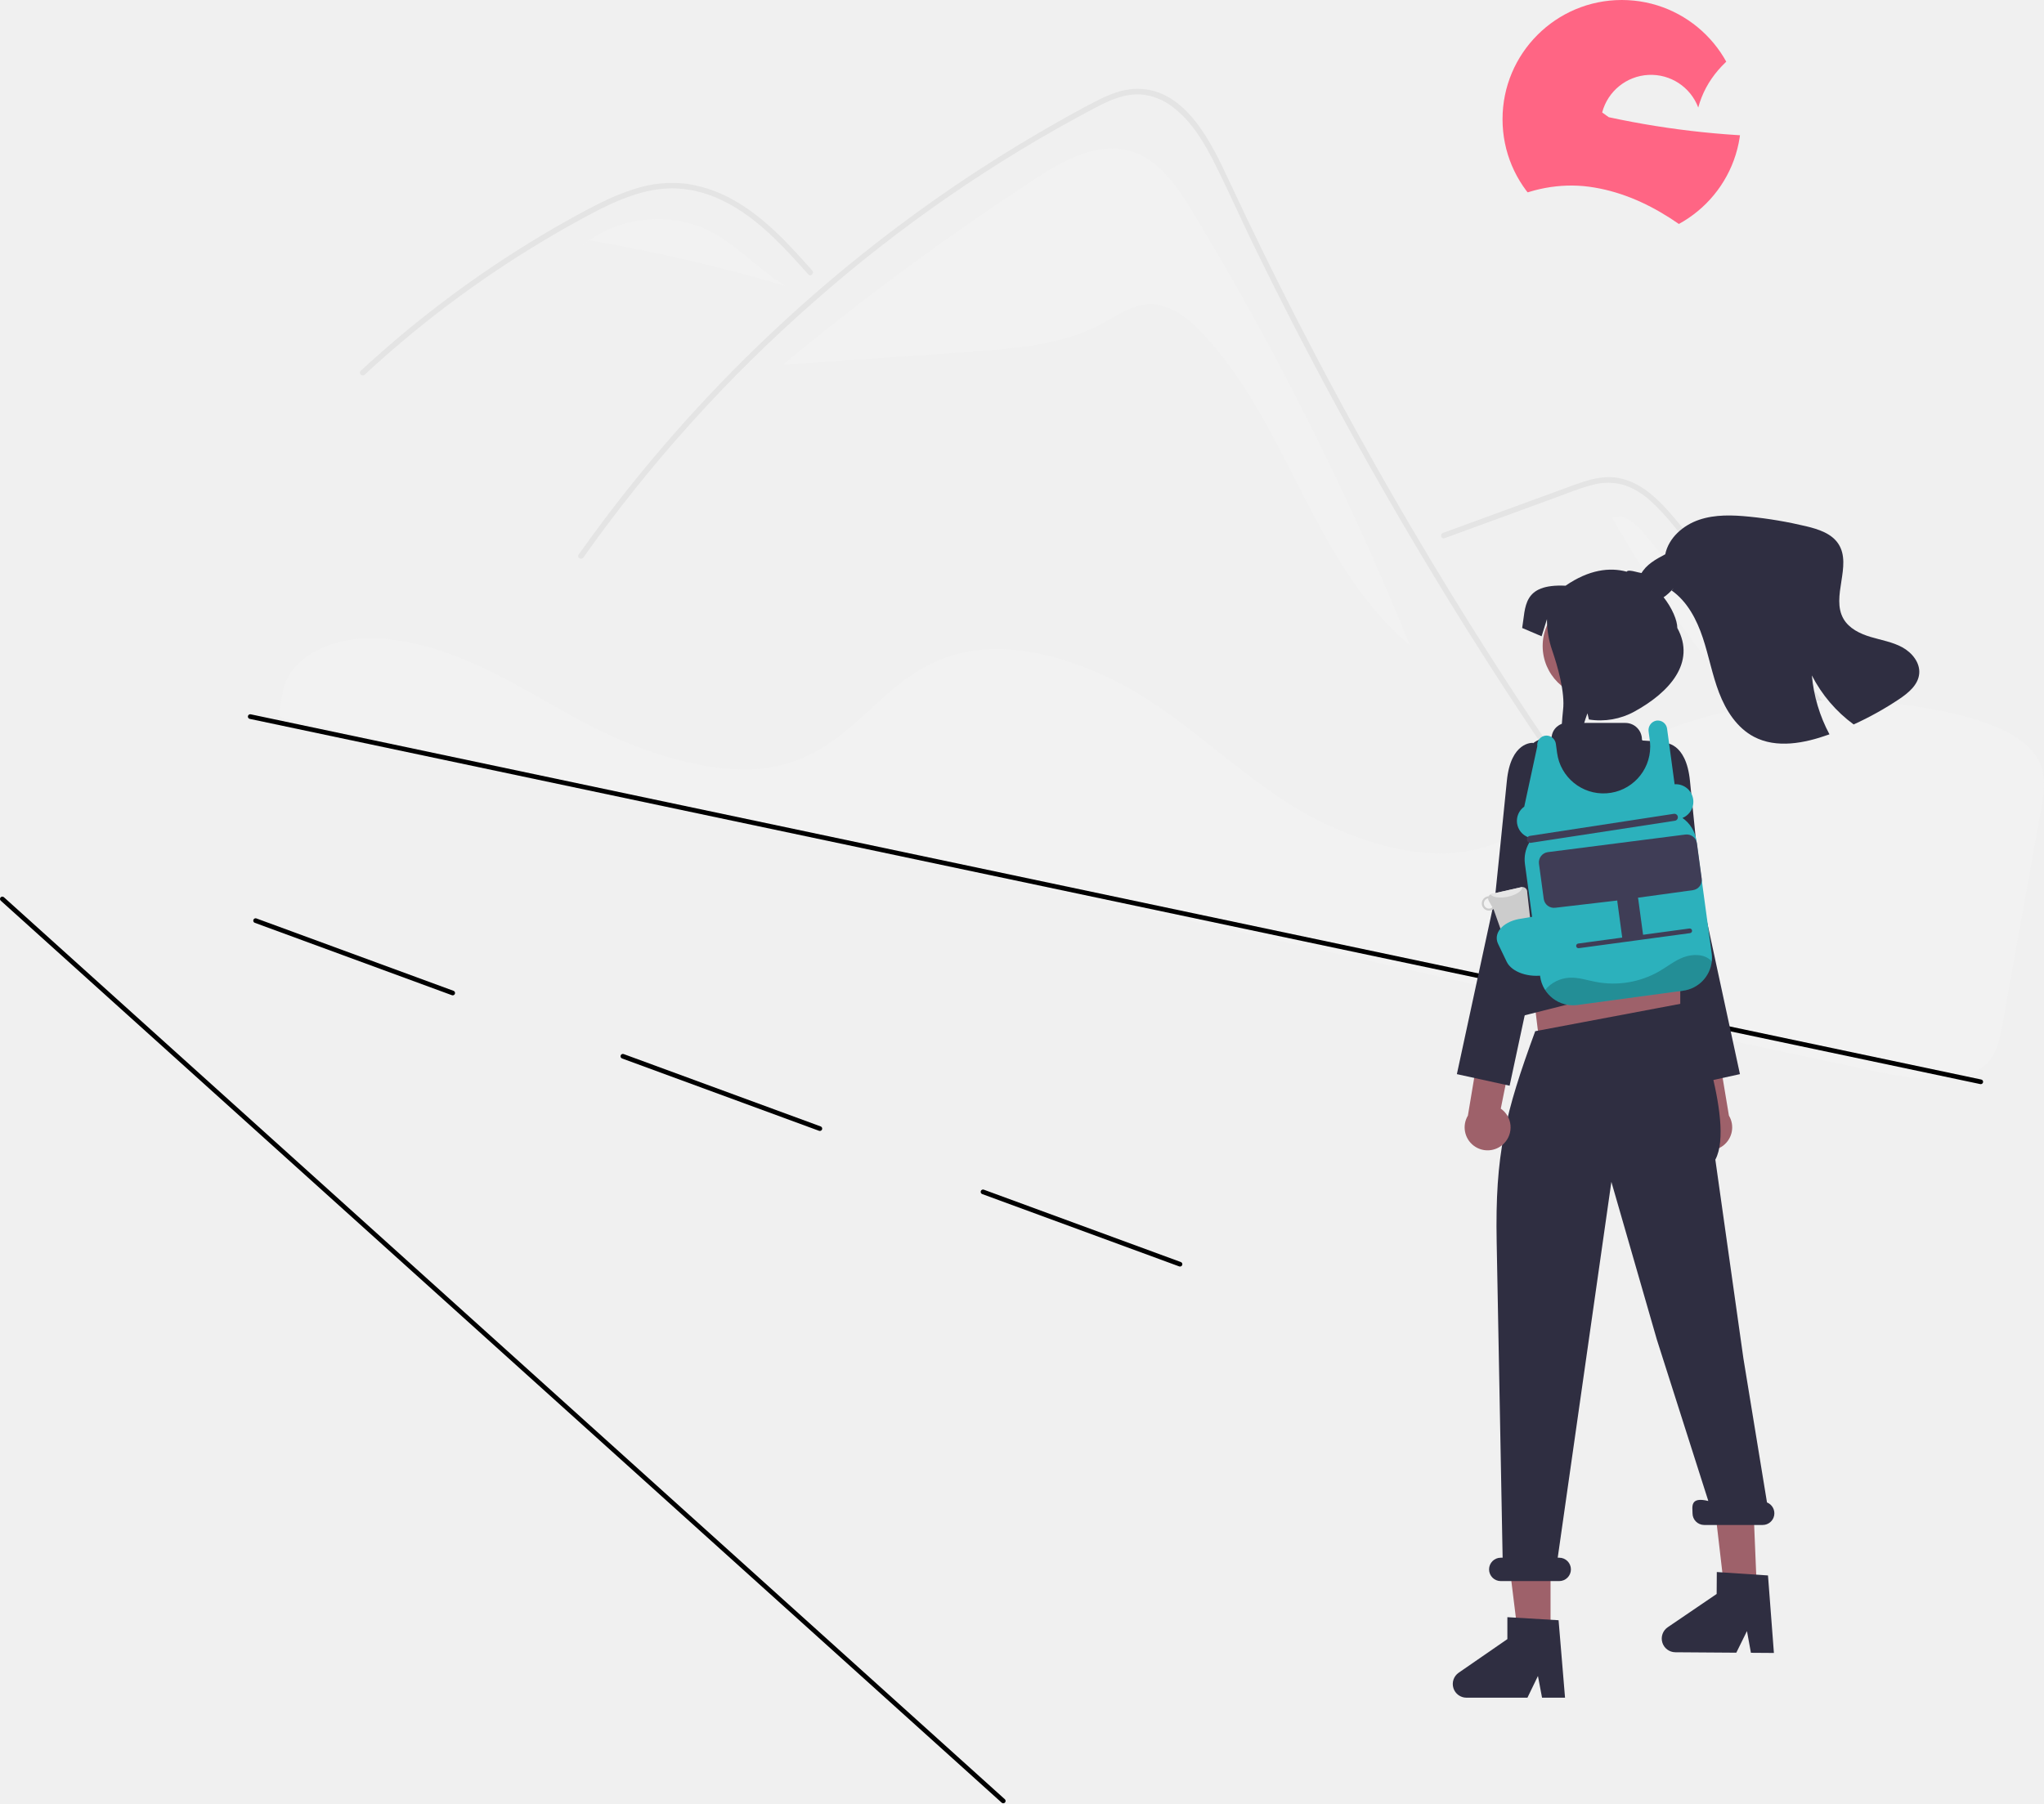
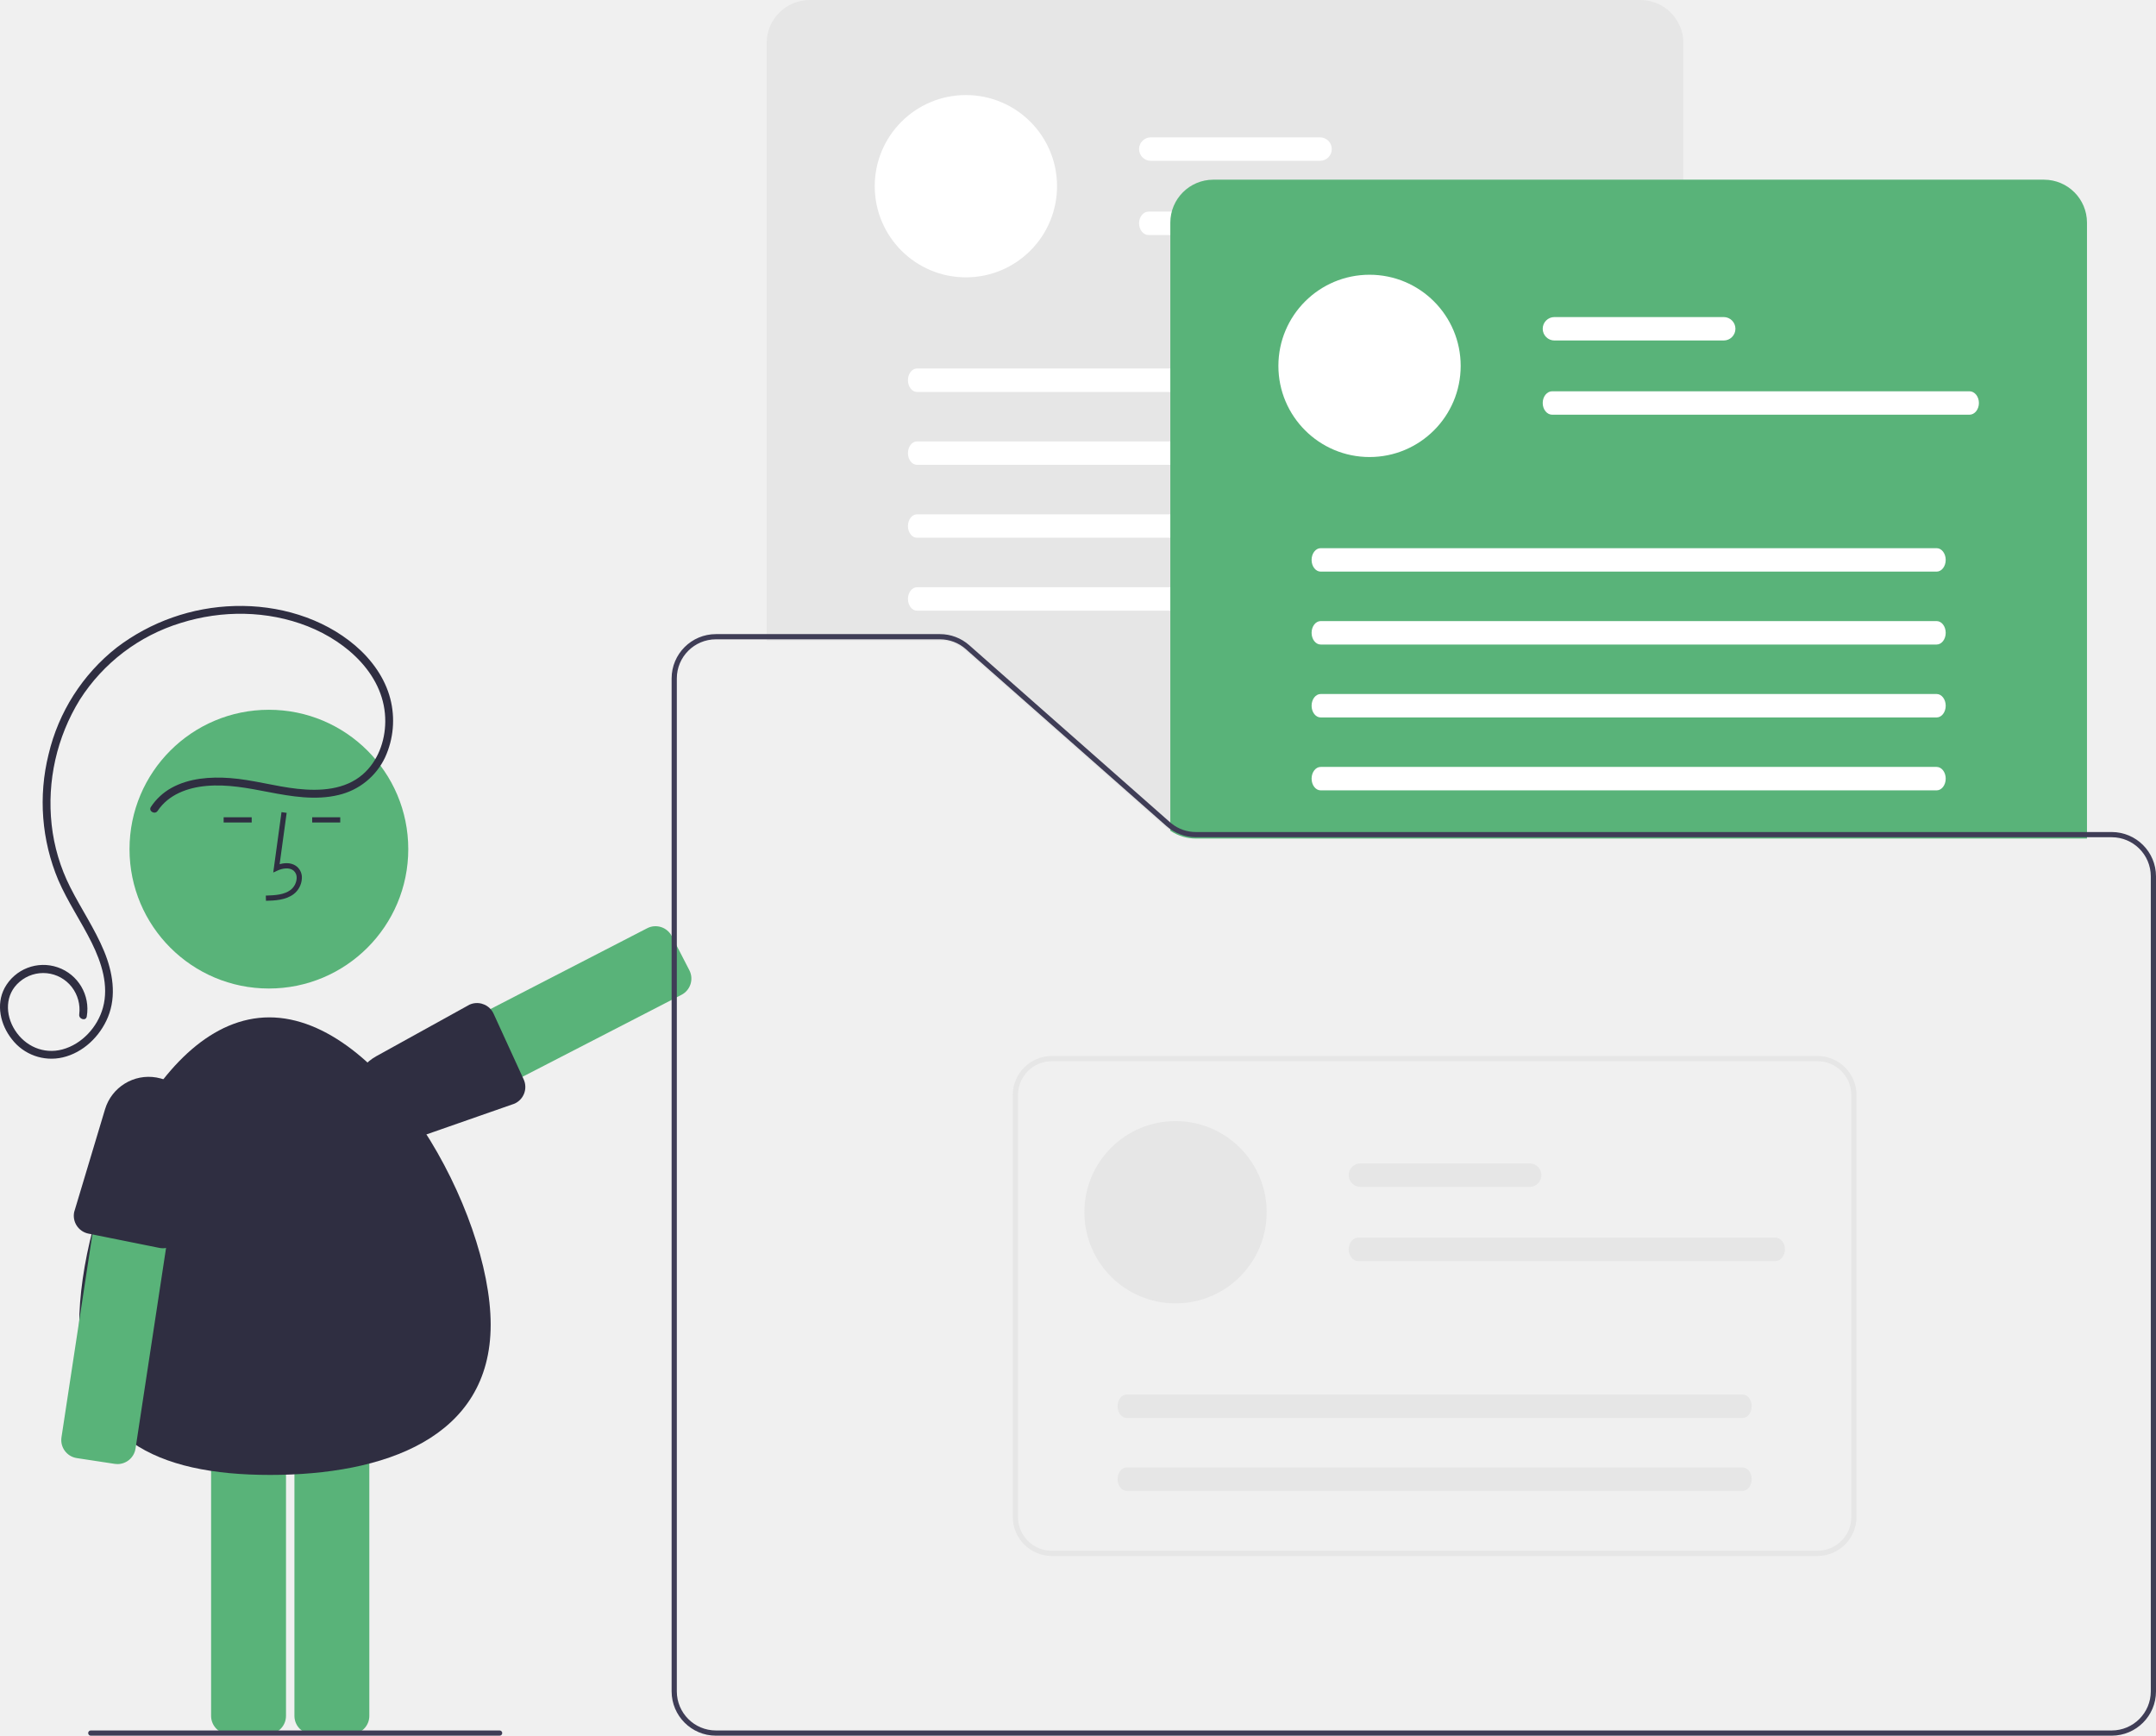
- <svg xmlns="http://www.w3.org/2000/svg" id="currentIllo" data-name="Layer 1" width="874.039" height="771.292" viewBox="0 0 874.039 771.292" class="injected-svg DownloadModal__ImageFile-sc-p17csy-5 iIfSkb grid_media">
-   <path d="M673.062,155.137c-6.611-10.934-14.444-22.608-26.712-26.178-14.207-4.135-28.802,4.079-41.181,12.184a1200.013,1200.013,0,0,0-106.794,78.684l.037.424q39.846-2.748,79.691-5.496c19.192-1.324,39.044-2.83,56.005-11.909,6.436-3.445,12.71-8.047,20.003-8.368,9.061-.398,16.962,5.93,23.17,12.541,36.727,39.109,47.355,98.916,88.558,133.276A1307.621,1307.621,0,0,0,673.062,155.137Z" transform="translate(-162.9803 -64.354)" fill="#f2f2f2" />
-   <path d="M898.816,486.852c-4.061-5.128-5.721-6.33-9.727-11.505Q840.159,412.063,797.108,344.504q-29.241-45.883-55.583-93.529-12.541-22.651-24.394-45.658-9.198-17.839-17.985-35.891c-1.675-3.437-3.303-6.891-4.923-10.352-3.817-8.139-7.563-16.318-11.585-24.346-4.583-9.151-10.162-18.744-18.578-24.891a25.346,25.346,0,0,0-13.204-5.081c-6.851-.443-13.173,2.386-19.115,5.476a615.324,615.324,0,0,0-120.996,83.438A629.917,629.917,0,0,0,412.444,302.789c-.869,1.241-2.924.055-2.047-1.193q5.18-7.325,10.565-14.492A633.399,633.399,0,0,1,582.67,136.269q15.73-10.194,32.051-19.431c5.484-3.106,10.992-6.171,16.594-9.048,5.492-2.821,11.324-5.358,17.598-5.452,21.351-.332,32.407,23.848,40,40.119q3.58,7.681,7.246,15.314,13.856,28.981,28.779,57.432,9.21,17.566,18.823,34.927,29.917,54.062,63.596,105.935c29.743,45.808,59.25,86.275,93.134,129.112C901.424,486.362,899.756,488.053,898.816,486.852Z" transform="translate(-162.9803 -64.354)" fill="#e4e4e4" />
-   <path d="M508.636,181.73c-1.24-1.383-2.473-2.766-3.722-4.149-9.846-10.889-20.411-21.652-33.931-27.894a49.228,49.228,0,0,0-20.624-4.781c-7.38.024-14.595,1.96-21.414,4.67-3.224,1.288-6.377,2.75-9.482,4.307-3.548,1.786-7.033,3.69-10.502,5.61q-9.767,5.405-19.281,11.284-18.93,11.699-36.674,25.184-9.198,6.993-18.017,14.445-8.202,6.922-16.073,14.216c-1.122,1.035-2.797-.64-1.675-1.675,1.383-1.288,2.782-2.568,4.18-3.832q5.927-5.358,12.043-10.51,11.153-9.411,22.884-18.096,18.242-13.513,37.74-25.192,9.743-5.832,19.755-11.174c2.015-1.075,4.054-2.126,6.116-3.121a97.502,97.502,0,0,1,14.54-5.919,51.724,51.724,0,0,1,21.96-2.157,57.173,57.173,0,0,1,20.261,7.009c13.275,7.42,23.572,18.894,33.591,30.091C511.323,181.184,509.655,182.867,508.636,181.73Z" transform="translate(-162.9803 -64.354)" fill="#e4e4e4" />
-   <path d="M780.643,294.569l31.811-11.635L828.249,277.157c5.144-1.881,10.276-4.023,15.593-5.37a24.6,24.6,0,0,1,14.114.18,32.529,32.529,0,0,1,11.008,6.824,89.337,89.337,0,0,1,9.029,9.642c3.439,4.133,6.827,8.308,10.23,12.47q21.068,25.765,41.86,51.755,20.792,25.989,41.306,52.198,20.564,26.274,40.845,52.767,2.484,3.246,4.965,6.494c.914,1.196,2.973.017,2.047-1.196q-20.431-26.76-41.147-53.3-20.767-26.604-41.82-52.982-21.053-26.378-42.391-52.527-5.316-6.515-10.649-13.015c-2.999-3.655-5.965-7.35-9.254-10.753-6.039-6.245-13.583-11.764-22.614-11.914-5.31-.088-10.448,1.597-15.381,3.381-5.318,1.924-10.624,3.884-15.935,5.826l-32.034,11.716-8.008,2.929c-1.421.52-.807,2.812.63,2.286Z" transform="translate(-162.9803 -64.354)" fill="#e4e4e4" />
-   <path d="M466.796,163.388c-16.166-8.308-36.868-6.681-51.723,3.699a737.726,737.726,0,0,1,83.932,19.589C487.555,179.967,478.599,169.455,466.796,163.388Z" transform="translate(-162.9803 -64.354)" fill="#f2f2f2" />
-   <path d="M414.914,167.059l-3.112,2.53c1.053-.885,2.147-1.715,3.271-2.501C415.02,167.078,414.967,167.068,414.914,167.059Z" transform="translate(-162.9803 -64.354)" fill="#f2f2f2" />
-   <path d="M867.766,294.685c-3.131-3.812-6.517-7.803-11.201-9.351l-4.373.172A496.015,496.015,0,0,0,984.306,436.543Q926.036,365.614,867.766,294.685Z" transform="translate(-162.9803 -64.354)" fill="#f2f2f2" />
-   <path d="M667.565,606.081a.992.992,0,0,1-.345-.062l-84.261-30.953a1.0 1,0,0,1,.689-1.877L667.91,604.142a1.0 1,0,0,1-.345,1.938Z" transform="translate(-162.9803 -64.354)" />
-   <path d="M513.565,548.081a.992.992,0,0,1-.345-.062l-84.261-30.953a1.0 1,0,0,1,.689-1.877L513.91,546.142a1.0 1,0,0,1-.345,1.938Z" transform="translate(-162.9803 -64.354)" />
-   <path d="M356.565,490.081a.992.992,0,0,1-.345-.062l-84.261-30.953a1.0 1,0,1,1,.689-1.877L356.91,488.142a1.0 1,0,0,1-.345,1.938Z" transform="translate(-162.9803 -64.354)" />
-   <path d="M340.778,339.738c-3.513-.785-7.07-1.405-10.583-1.837l-.511-.063c-23.321-2.777-43.01,6.958-45.796,22.645l-.495,2.838c-.309,1.795-.643,3.725-1.04,5.86-.192,1.054.867,2.132,2.407,2.476L845.649,497.037c39.607,8.564,79.087,17.024,117.337,25.144a177.652,177.652,0,0,0,21.711,3.511c10.927.926,18.927-.293,24.46-3.725l.001 0c6.877-4.253,8.607-11.157,10.019-19.078,2.846-15.997,5.877-32.793,8.897-49.538,2.661-14.758,5.316-29.477,7.832-43.574,1.478-8.369,2.281-15.869-2.879-22.891-5.596-7.598-17.581-13.494-35.623-17.527-.218-.049-.434-.097-.655-.145-56.592-12.407-117.619-2.55-151.854,24.53-3.942,3.118-7.734,6.553-11.401,9.875a158.915,158.915,0,0,1-17.302,14.232,66.95,66.95,0,0,1-10.666,5.986c-.257.125-.548.255-.851.372-.705.318-1.433.613-2.135.865a62.042,62.042,0,0,1-12.655,3.397l-.431.065c-.326.056-.678.107-1.027.147a68.206,68.206,0,0,1-7.479.589c-10.812.309-22.585-1.669-34.991-5.882a151.752,151.752,0,0,1-32.578-15.751c-10.814-6.914-20.639-14.717-30.141-22.263-4.173-3.316-8.49-6.743-12.828-10.046-.815-.622-1.618-1.23-2.434-1.842-5.313-3.969-10.177-7.354-14.871-10.348a146.281,146.281,0,0,0-37.143-17.035c-13.864-4.03-26.63-5.128-37.931-3.275a60.649,60.649,0,0,0-9.253,2.27c-13.923,4.597-23.917,13.74-33.581,22.583-12.021,10.999-24.453,22.373-44.611,25.204-23.263,3.273-53.836-7.081-74.693-17.866-6.557-3.391-13.045-7.056-19.318-10.601q-3.801-2.148-7.611-4.28c-4.993-2.785-9.099-4.982-12.918-6.915l-1.208-.614c-.673-.337-1.346-.675-2.034-1.007-4.55-2.238-8.825-4.154-13.075-5.86l-1.004-.409c-2.021-.785-3.918-1.486-5.788-2.137l-.747-.259A109.236,109.236,0,0,0,340.778,339.738Z" transform="translate(-162.9803 -64.354)" fill="#f2f2f2" />
-   <path d="M1009.981,528.062a1.009,1.009,0,0,1-.208-.021l-740-156.208a1,1,0,0,1,.413-1.957l740,156.208a1,1,0,0,1-.206,1.979Z" transform="translate(-162.9803 -64.354)" />
-   <circle cx="693.5" cy="51" r="51" fill="#ff6584" />
-   <path d="M948.516,76.224c-24.717-3.341-52.935,10.019-59.341,34.124a21.597,21.597,0,0,0-41.093,2.109l2.83,2.027a372.275,372.275,0,0,0,160.659-.726C994.377,95.688,973.233,79.565,948.516,76.224Z" transform="translate(-162.9803 -64.354)" fill="#f0f0f0" />
-   <path d="M842.516,144.224c-24.717-3.341-52.935,10.019-59.341,34.124a21.597,21.597,0,0,0-41.093,2.109l2.83,2.027a372.275,372.275,0,0,0,160.659-.726C888.377,163.688,867.233,147.565,842.516,144.224Z" transform="translate(-162.9803 -64.354)" fill="#f0f0f0" />
-   <path d="M886.872,553.437a9.76,9.76,0,0,1,1.357-14.904L872.689,461.346l17.161,5.51,12.439,74.659A9.813,9.813,0,0,1,886.872,553.437Z" transform="translate(-162.9803 -64.354)" fill="#9e616a" />
-   <path d="M863.926,390.13l10.648-8.037s9.393-.665,11.056,16.274,5.079,49.95,5.079,49.95l16.293,75.463-22.554,4.95-17.451-81.438-10.469-24.184Z" transform="translate(-162.9803 -64.354)" fill="#2f2e41" />
-   <polygon points="718.5 449 658.5 448 653.5 407 718.5 407 718.5 449" fill="#9e616a" />
-   <polygon points="663.032 699.832 649.181 699.831 642.591 646.404 663.034 646.405 663.032 699.832" fill="#9e616a" />
-   <polygon points="751.276 680.645 737.425 680.548 731.21 627.076 749.225 631.209 751.276 680.645" fill="#9e616a" />
-   <polygon points="707.954 371.691 711.092 379.851 710.465 388.011 649.04 409.286 652.088 373.574 658.993 365.414 707.954 371.691" fill="#ffb6b6" />
-   <circle cx="681.602" cy="276.32" r="21.938" fill="#9e616a" />
-   <path d="M832.208,790.486h-9.829l-1.754-9.279-4.493,9.279H790.064a5.86,5.86,0,0,1-3.33-10.682l20.817-14.377v-9.381l21.896,1.307Z" transform="translate(-162.9803 -64.354)" fill="#2f2e41" />
-   <path d="M921.523,771.351l-9.828-.069-1.689-9.292-4.558,9.248-26.067-.182a5.86,5.86,0,0,1-3.255-10.705l20.917-14.231.066-9.381,21.886,1.46Z" transform="translate(-162.9803 -64.354)" fill="#2f2e41" />
-   <path d="M918.566,706.973l-10.086-61.619-12-85c8.788-16.32-11-67-11-67l-2.793.134L819.467,505.415l.014-.061c-12.931,35.268-17.215,52.691-16.506,90.248l2.547,135.01h-.799a5,5,0,0,0,0,10h25a5,5,0,0,0,0-10h-.645l22.947-160.757L871.48,637.354l22,69c-8-2-6.758,2.634-6.758,5.258a5,5,0,0,0,5,5h25a4.995,4.995,0,0,0,1.844-9.639Z" transform="translate(-162.9803 -64.354)" fill="#2f2e41" />
-   <path d="M890.403,495.979l-2-20a3.987,3.987,0,0,0-3.605-2.995c-.833-9.527-4.339-50.629-4.549-52.421l-.008-.076-1.594-34.058a5.037,5.037,0,0,0-4.703-4.79l-8.421-.55a.446.446,0,0,1-.431-.445,7.081,7.081,0,0,0-7.081-7.081H833.08a6.63,6.63,0,0,0-6.576,5.804.44.44,0,0,1-.448.396l-.003-0a11.845,11.845,0,0,0-11.915,9.824c-3.408,19.831-10.239,64.84-6.862,89.862,1.176,8.711-1.359,1.812-1.803,9.1a5.365,5.365,0,0,0,1.336,3.89c-2.058.598-2.856,2.821-2.328,4.916l-.438-.108a4,4,0,0,0,4.856,2.901L885.502,480.836C887.644,480.296,890.943,498.121,890.403,495.979Z" transform="translate(-162.9803 -64.354)" fill="#2f2e41" />
-   <path d="M806.089,553.437a9.76,9.76,0,0,0-1.357-14.904l15.54-77.187-17.161,5.51-12.439,74.659A9.813,9.813,0,0,0,806.089,553.437Z" transform="translate(-162.9803 -64.354)" fill="#9e616a" />
-   <path d="M829.034,390.13l-10.648-8.037s-9.393-.665-11.056,16.274-5.079,49.95-5.079,49.95l-16.293,75.463,22.554,4.95,17.451-81.438,10.469-24.184Z" transform="translate(-162.9803 -64.354)" fill="#2f2e41" />
-   <path d="M868.076,321.166c4.087,1.217,7.9-2.202,10.745-5.441l-1.011,1.2c6.692,4.713,10.693,12.39,13.289,20.161,2.596,7.763,4.044,15.894,6.975,23.546,2.93,7.643,7.66,15.037,14.9,18.85,9.699,5.107,21.583,2.785,31.9-.9.137-.051.266-.094.403-.146a65.737,65.737,0,0,1-7.523-25.191,59.771,59.771,0,0,0,17.873,20.967,137.213,137.213,0,0,0,19.381-10.779c3.984-2.665,8.183-6.109,8.645-10.882.471-4.738-3.067-9.065-7.24-11.344-4.173-2.279-8.971-3.05-13.529-4.421-4.55-1.362-9.194-3.599-11.584-7.711-5.509-9.459,3.761-22.8-2.151-32.02-2.913-4.533-8.568-6.349-13.812-7.609a182.606,182.606,0,0,0-24.317-4.104c-7.189-.72-14.617-.985-21.455,1.328-6.838,2.313-13.041,7.686-14.506,14.763-3.993,2.099-8.217,4.421-10.359,8.405C862.558,313.815,863.749,319.881,868.076,321.166Z" transform="translate(-162.9803 -64.354)" fill="#2f2e41" />
-   <path d="M874.177,319.572c3.914,4.903,6.044,10.205,6.044,13.38,8.13,14.859-3.496,27.623-18.356,35.753a30.443,30.443,0,0,1-19.45,3.391l-.622-2.654-.842,2.39s-9.675,31.954-12.866,33.828c1.211-5.687,2.598-32.017,3.272-37.567.933-7.554-2.32-18.799-4.667-25.638a40.366,40.366,0,0,1-2.21-13.1v-.195l-2.285,7.34-8.319-3.549c1.548-8.878,0-18.956,18.556-18.082,10.036-6.902,18.873-7.953,26.133-5.996.937-1.448,6.339,1.264,7.9.502" transform="translate(-162.9803 -64.354)" fill="#2f2e41" />
-   <path d="M894.95,475.58a14.211,14.211,0,0,1-12.22,12.5l-45.17,6.12a14.224,14.224,0,0,1-15.99-12.18l-6.51-48.14a14.175,14.175,0,0,1,1.8-9.04l-.31-2.34a7.49,7.49,0,0,1-1.78-13.14l5.58-25.85a4.007,4.007,0,0,1,3.82-4.54,4.113,4.113,0,0,1,4.13,3.63l.51,3.8a20.001,20.001,0,0,0,39.82-2.66,20.672,20.672,0,0,0-.18-2.71l-.5-3.74a4.15,4.15,0,0,1,3.18-4.69,3.999,3.999,0,0,1,4.71,3.4l3.23,23.8a7.492,7.492,0,0,1,3.35,14.41,14.165,14.165,0,0,1,5.97,9.74l6.52,48.15A14,14,0,0,1,894.95,475.58Z" transform="translate(-162.9803 -64.354)" fill="#2cb1bc" />
-   <path d="M815.906,423.559a1.502,1.502,0,0,1,1.285-1.688l61.566-9.437a1.5,1.5,0,1,1,.402,2.973l-61.566,9.437A1.502,1.502,0,0,1,815.906,423.559Z" transform="translate(-162.9803 -64.354)" fill="#3f3d56" />
-   <path d="M823.101,448.829l-2.035-15.036a4.413,4.413,0,0,1,3.782-4.965l58.801-7.522a4.413,4.413,0,0,1,4.965,3.782l2.035,15.036a4.413,4.413,0,0,1-3.782,4.965L863.381,448.32a4.413,4.413,0,0,1,.117.489l2.079,15.36,19.819-2.682a1,1,0,1,1,.268,1.982l-19.819,2.682-8.919,1.207L838.098,469.906a1,1,0,0,1-.268-1.982l18.828-2.548-2.079-15.36a4.414,4.414,0,0,1-.017-.502l-26.496,3.097A4.413,4.413,0,0,1,823.101,448.829Z" transform="translate(-162.9803 -64.354)" fill="#3f3d56" />
-   <path d="M591.98,835.646a.998.998,0,0,1-.669-.257l-428-385.792a1,1,0,0,1,1.339-1.486l428,385.792a1,1,0,0,1-.67,1.743Z" transform="translate(-162.9803 -64.354)" />
-   <path d="M816.03,445.94a2.026,2.026,0,0,0-2.15-2.17,1.864,1.864,0,0,0-.32.04l-12.66,2.86a2.085,2.085,0,0,0-1.34,1.03,2.606,2.606,0,0,0-.55.08,3.076,3.076,0,1,0,1.36,6,3.118,3.118,0,0,0,1.24-.6l4.29,12.08a2.015,2.015,0,0,0,2.21.97l8.23-1.86a2.043,2.043,0,0,0,1.57-1.82Zm-15.85,6.98a2.2,2.2,0,0,1-.98-4.29c.04-.01.08,0,.12-.01a2.071,2.071,0,0,0,.27,1.04L801.16,452.4A2.071,2.071,0,0,1,800.18,452.92Z" transform="translate(-162.9803 -64.354)" fill="#ccc" />
-   <path d="M813.88,443.77c.12,1.6-2.62,3.44-6.29,4.17-3.37.69-6.39.21-7.24-1.05a1.919,1.919,0,0,1,.55-.22l12.66-2.86A1.864,1.864,0,0,1,813.88,443.77Z" transform="translate(-162.9803 -64.354)" fill="#e6e6e6" />
-   <path d="M807.264,475.724l-3.675-7.646c-2.153-4.479,1.789-9.245,8.787-10.624L821,456l3.607,25.202-.747.147C816.862,482.727,809.417,480.203,807.264,475.724Z" transform="translate(-162.9803 -64.354)" fill="#2cb1bc" />
-   <g opacity="0.2">
-     <path d="M894.95,475.58a14.211,14.211,0,0,1-12.22,12.5l-45.17,6.12a14.208,14.208,0,0,1-13.87-6.42,14.512,14.512,0,0,1,10.36-5.24c3.88-.2,7.64,1.09,11.44,1.81a39.589,39.589,0,0,0,26.83-4.45c3.53-2.05,6.71-4.67,10.59-6.13,3.88-1.45,8.89-1.4,11.7,1.43A4.033,4.033,0,0,1,894.95,475.58Z" transform="translate(-162.9803 -64.354)" />
-   </g>
+ <svg xmlns="http://www.w3.org/2000/svg" data-name="Layer 1" width="827.9" height="666.5" viewBox="0 0 827.9 666.5">
+   <path d="M335.218,555.907a7.034,7.034,0,0,1-2.144-.337,6.952,6.952,0,0,1-4.092-3.457l-6.764-13.118a7.007,7.007,0,0,1,3.014-9.429l109.337-56.372A7.008,7.008,0,0,1,444,476.209l6.763,13.118a7.007,7.007,0,0,1-3.014,9.429L338.412,555.127A6.956,6.956,0,0,1,335.218,555.907Z" transform="translate(-186.05 -116.75)" fill="#59b379" />
+   <path d="M374.88,504.797a7.037,7.037,0,0,1,.743,1.294l11.554,25.231a6.999,6.999,0,0,1-3.573,9.237l-38.859,13.582a17.484,17.484,0,0,1-21.476-8.842l.449-.219-.449.219a17.469,17.469,0,0,1,7.253-22.952l35.831-19.812a7.012,7.012,0,0,1,8.527,2.262Z" transform="translate(-186.05 -116.75)" fill="#2f2e41" />
+   <path d="M832.45,438.75H645.26a17.655,17.655,0,0,1-11.578-4.373L556.579,366.375A14.471,14.471,0,0,0,546.99,362.75H480.45V133.25a16.519,16.519,0,0,1,16.5-16.5h319a16.519,16.519,0,0,1,16.5,16.5Z" transform="translate(-186.05 -116.75)" fill="#e6e6e6" />
+   <circle cx="370.9" cy="71.5" r="35" fill="#fff" />
+   <path d="M692.95,169.5h-65a4.5,4.5,0,0,0,0,9h65a4.5,4.5,0,0,0,0-9Z" transform="translate(-186.05 -116.75)" fill="#fff" />
+   <path d="M787.31,198H627.09c-2.01,0-3.64,2.02-3.64,4.5s1.63,4.5,3.64,4.5H787.31c2.01,0,3.64-2.02,3.64-4.5S789.32,198,787.31,198Z" transform="translate(-186.05 -116.75)" fill="#fff" />
+   <path d="M774.72,258.25h-236.54c-1.92,0-3.48,2.02-3.48,4.5s1.56,4.5,3.48,4.5H774.72c1.92,0,3.48-2.02,3.48-4.5S776.64,258.25,774.72,258.25Z" transform="translate(-186.05 -116.75)" fill="#fff" />
+   <path d="M774.72,286.25h-236.54c-1.92,0-3.48,2.02-3.48,4.5s1.56,4.5,3.48,4.5H774.72c1.92,0,3.48-2.02,3.48-4.5S776.64,286.25,774.72,286.25Z" transform="translate(-186.05 -116.75)" fill="#fff" />
+   <path d="M774.72,314.25h-236.54c-1.92,0-3.48,2.02-3.48,4.5s1.56,4.5,3.48,4.5H774.72c1.92,0,3.48-2.02,3.48-4.5S776.64,314.25,774.72,314.25Z" transform="translate(-186.05 -116.75)" fill="#fff" />
+   <path d="M774.72,342.25h-236.54c-1.92,0-3.48,2.02-3.48,4.5s1.56,4.5,3.48,4.5H774.72c1.92,0,3.48-2.02,3.48-4.5S776.64,342.25,774.72,342.25Z" transform="translate(-186.05 -116.75)" fill="#fff" />
+   <path d="M987.45,438.75H645.26a17.376,17.376,0,0,1-9.585-2.863l-.225-.148V202.25a16.519,16.519,0,0,1,16.5-16.5h319a16.519,16.519,0,0,1,16.5,16.5Z" transform="translate(-186.05 -116.75)" fill="#59b379" />
+   <circle cx="525.9" cy="140.5" r="35" fill="#fff" />
+   <path d="M847.95,238.5h-65a4.5,4.5,0,0,0,0,9h65a4.5,4.5,0,0,0,0-9Z" transform="translate(-186.05 -116.75)" fill="#fff" />
+   <path d="M942.31,267H782.09c-2.01,0-3.64,2.02-3.64,4.5s1.63,4.5,3.64,4.5H942.31c2.01,0,3.64-2.02,3.64-4.5S944.32,267,942.31,267Z" transform="translate(-186.05 -116.75)" fill="#fff" />
+   <path d="M929.72,327.25h-236.54c-1.92,0-3.48,2.02-3.48,4.5s1.56,4.5,3.48,4.5H929.72c1.92,0,3.48-2.02,3.48-4.5S931.64,327.25,929.72,327.25Z" transform="translate(-186.05 -116.75)" fill="#fff" />
+   <path d="M929.72,355.25h-236.54c-1.92,0-3.48,2.02-3.48,4.5s1.56,4.5,3.48,4.5H929.72c1.92,0,3.48-2.02,3.48-4.5S931.64,355.25,929.72,355.25Z" transform="translate(-186.05 -116.75)" fill="#fff" />
+   <path d="M929.72,383.25h-236.54c-1.92,0-3.48,2.02-3.48,4.5s1.56,4.5,3.48,4.5H929.72c1.92,0,3.48-2.02,3.48-4.5S931.64,383.25,929.72,383.25Z" transform="translate(-186.05 -116.75)" fill="#fff" />
+   <path d="M929.72,411.25h-236.54c-1.92,0-3.48,2.02-3.48,4.5s1.56,4.5,3.48,4.5H929.72c1.92,0,3.48-2.02,3.48-4.5S931.64,411.25,929.72,411.25Z" transform="translate(-186.05 -116.75)" fill="#fff" />
+   <path d="M996.95,436.25H645.26a14.945,14.945,0,0,1-9.31-3.24c-.21-.16-.41-.33-.61-.51l-29.77-26.25L558.23,364.5A16.974,16.974,0,0,0,546.99,360.25H460.95a17.024,17.024,0,0,0-17,17v389a17.024,17.024,0,0,0,17,17h536a17.024,17.024,0,0,0,17-17v-313A17.024,17.024,0,0,0,996.95,436.25Zm15,330a15.018,15.018,0,0,1-15,15h-536a15.018,15.018,0,0,1-15-15v-389a15.018,15.018,0,0,1,15-15h86.04a14.965,14.965,0,0,1,9.92,3.75l45.64,40.25L634.01,434a17.148,17.148,0,0,0,11.25,4.25H996.95a15.018,15.018,0,0,1,15,15Z" transform="translate(-186.05 -116.75)" fill="#3f3d56" />
+   <circle cx="103.254" cy="326.072" r="53.519" fill="#59b379" />
+   <path d="M288.871,782.668H274.112a7.008,7.008,0,0,1-7-7V652.654a7.008,7.008,0,0,1,7-7H288.871a7.008,7.008,0,0,1,7,7V775.668A7.008,7.008,0,0,1,288.871,782.668Z" transform="translate(-186.05 -116.75)" fill="#59b379" />
+   <path d="M320.871,782.668H306.112a7.008,7.008,0,0,1-7-7V652.654a7.008,7.008,0,0,1,7-7H320.871a7.008,7.008,0,0,1,7,7V775.668A7.008,7.008,0,0,1,320.871,782.668Z" transform="translate(-186.05 -116.75)" fill="#59b379" />
+   <path d="M374.467,625.419c0,43.63-41.041,57.704-84.672,57.704s-73.328-14.074-73.328-57.704,29.37-118,73-118S374.467,581.788,374.467,625.419Z" transform="translate(-186.05 -116.75)" fill="#2f2e41" />
+   <path d="M288.179,462.658l-.056-2c3.721-.104,7.001-.337,9.466-2.138a6.148,6.148,0,0,0,2.381-4.528,3.514,3.514,0,0,0-1.153-2.895c-1.636-1.382-4.269-.935-6.188-.055l-1.655.759,3.173-23.19,1.981.271-2.699,19.727c2.607-.767,5.023-.437,6.678.961a5.471,5.471,0,0,1,1.86,4.492,8.133,8.133,0,0,1-3.2,6.073C295.602,462.45,291.486,462.565,288.179,462.658Z" transform="translate(-186.05 -116.75)" fill="#2f2e41" />
+   <rect x="119.879" y="313.834" width="10.771" height="2" fill="#2f2e41" />
+   <rect x="85.879" y="313.834" width="10.771" height="2" fill="#2f2e41" />
+   <path d="M883.95,714.25h-294a15.017,15.017,0,0,1-15-15v-162a15.017,15.017,0,0,1,15-15h294a15.017,15.017,0,0,1,15,15v162A15.017,15.017,0,0,1,883.95,714.25Zm-294-190a13.015,13.015,0,0,0-13,13v162a13.015,13.015,0,0,0,13,13h294a13.015,13.015,0,0,0,13-13v-162a13.015,13.015,0,0,0-13-13Z" transform="translate(-186.05 -116.75)" fill="#e6e6e6" />
+   <circle cx="451.4" cy="465.5" r="35" fill="#e6e6e6" />
+   <path d="M773.45,563.5h-65a4.5,4.5,0,0,0,0,9h65a4.5,4.5,0,0,0,0-9Z" transform="translate(-186.05 -116.75)" fill="#e6e6e6" />
+   <path d="M867.81,592H707.59c-2.01,0-3.64,2.02-3.64,4.5s1.63,4.5,3.64,4.5H867.81c2.01,0,3.64-2.02,3.64-4.5S869.82,592,867.81,592Z" transform="translate(-186.05 -116.75)" fill="#e6e6e6" />
+   <path d="M855.22,652.25h-236.54c-1.92,0-3.48,2.02-3.48,4.5s1.56,4.5,3.48,4.5H855.22c1.92,0,3.48-2.02,3.48-4.5S857.14,652.25,855.22,652.25Z" transform="translate(-186.05 -116.75)" fill="#e6e6e6" />
+   <path d="M855.22,680.25h-236.54c-1.92,0-3.48,2.02-3.48,4.5s1.56,4.5,3.48,4.5H855.22c1.92,0,3.48-2.02,3.48-4.5S857.14,680.25,855.22,680.25Z" transform="translate(-186.05 -116.75)" fill="#e6e6e6" />
+   <path d="M246.591,428.117c4.162-6.266,11.486-8.922,18.708-9.568,8.129-.727,15.984.84,23.921,2.363,8.735,1.676,17.979,3.244,26.781,1.125a26.401,26.401,0,0,0,17.946-14.498,33.771,33.771,0,0,0,1.966-22.518c-2.062-7.986-7.182-15.013-13.388-20.321-12.667-10.833-29.808-15.701-46.295-15.243a78.269,78.269,0,0,0-45.375,15.955,73.697,73.697,0,0,0-26.145,40.972,76.829,76.829,0,0,0,3.72,48.324c3.608,8.369,8.826,15.915,12.852,24.073,3.749,7.596,6.636,16.428,4.303,24.901-2.047,7.435-8.056,14.04-15.6,16.058-7.185,1.923-14.28-1.229-18.217-7.437-3.771-5.946-3.861-13.735,1.801-18.536a13.898,13.898,0,0,1,20.05,2.001,14.306,14.306,0,0,1,2.862,10.489c-.279,1.889,2.611,2.704,2.893.798a16.923,16.923,0,0,0-31.553-10.927c-3.415,6.42-1.572,14.163,2.762,19.651a19.154,19.154,0,0,0,19.529,7.022c7.89-1.822,14.344-8.093,17.38-15.462,3.379-8.204,1.831-17.359-1.463-25.319-3.561-8.605-8.849-16.323-13.031-24.616a70.106,70.106,0,0,1-7.114-23.953,75.791,75.791,0,0,1,10.809-48.007,70.441,70.441,0,0,1,38.798-29.487c15.805-4.961,33.237-4.809,48.713,1.288,15.244,6.006,29.963,19.096,29.787,36.675-.075,7.509-2.863,15.168-8.615,20.177-6.874,5.986-16.446,6.498-25.087,5.563-8.696-.94-17.141-3.48-25.875-4.128-7.596-.564-15.792.022-22.575,3.796a22.571,22.571,0,0,0-7.841,7.274c-1.071,1.613,1.526,3.117,2.59,1.514Z" transform="translate(-186.05 -116.75)" fill="#2f2e41" />
+   <path d="M231.173,678.957a7.006,7.006,0,0,1-1.057-.081l-14.591-2.221a7.008,7.008,0,0,1-5.867-7.974l18.511-121.613a7.008,7.008,0,0,1,7.974-5.867l14.591,2.221a7.007,7.007,0,0,1,5.867,7.973L238.089,673.01A7.012,7.012,0,0,1,231.173,678.957Z" transform="translate(-186.05 -116.75)" fill="#59b379" />
+   <path d="M248.61,596.076a7.037,7.037,0,0,1-1.484-.159l-27.205-5.474a6.999,6.999,0,0,1-5.375-8.318l11.84-39.425a17.484,17.484,0,0,1,19.773-12.184l-.087.492.087-.492a17.469,17.469,0,0,1,14.311,19.354l-5.019,40.635a7.012,7.012,0,0,1-6.84,5.571Z" transform="translate(-186.05 -116.75)" fill="#2f2e41" />
+   <path d="M377.907,783.25h-157a1,1,0,0,1,0-2h157a1,1,0,0,1,0,2Z" transform="translate(-186.05 -116.75)" fill="#3f3d56" />
</svg>
